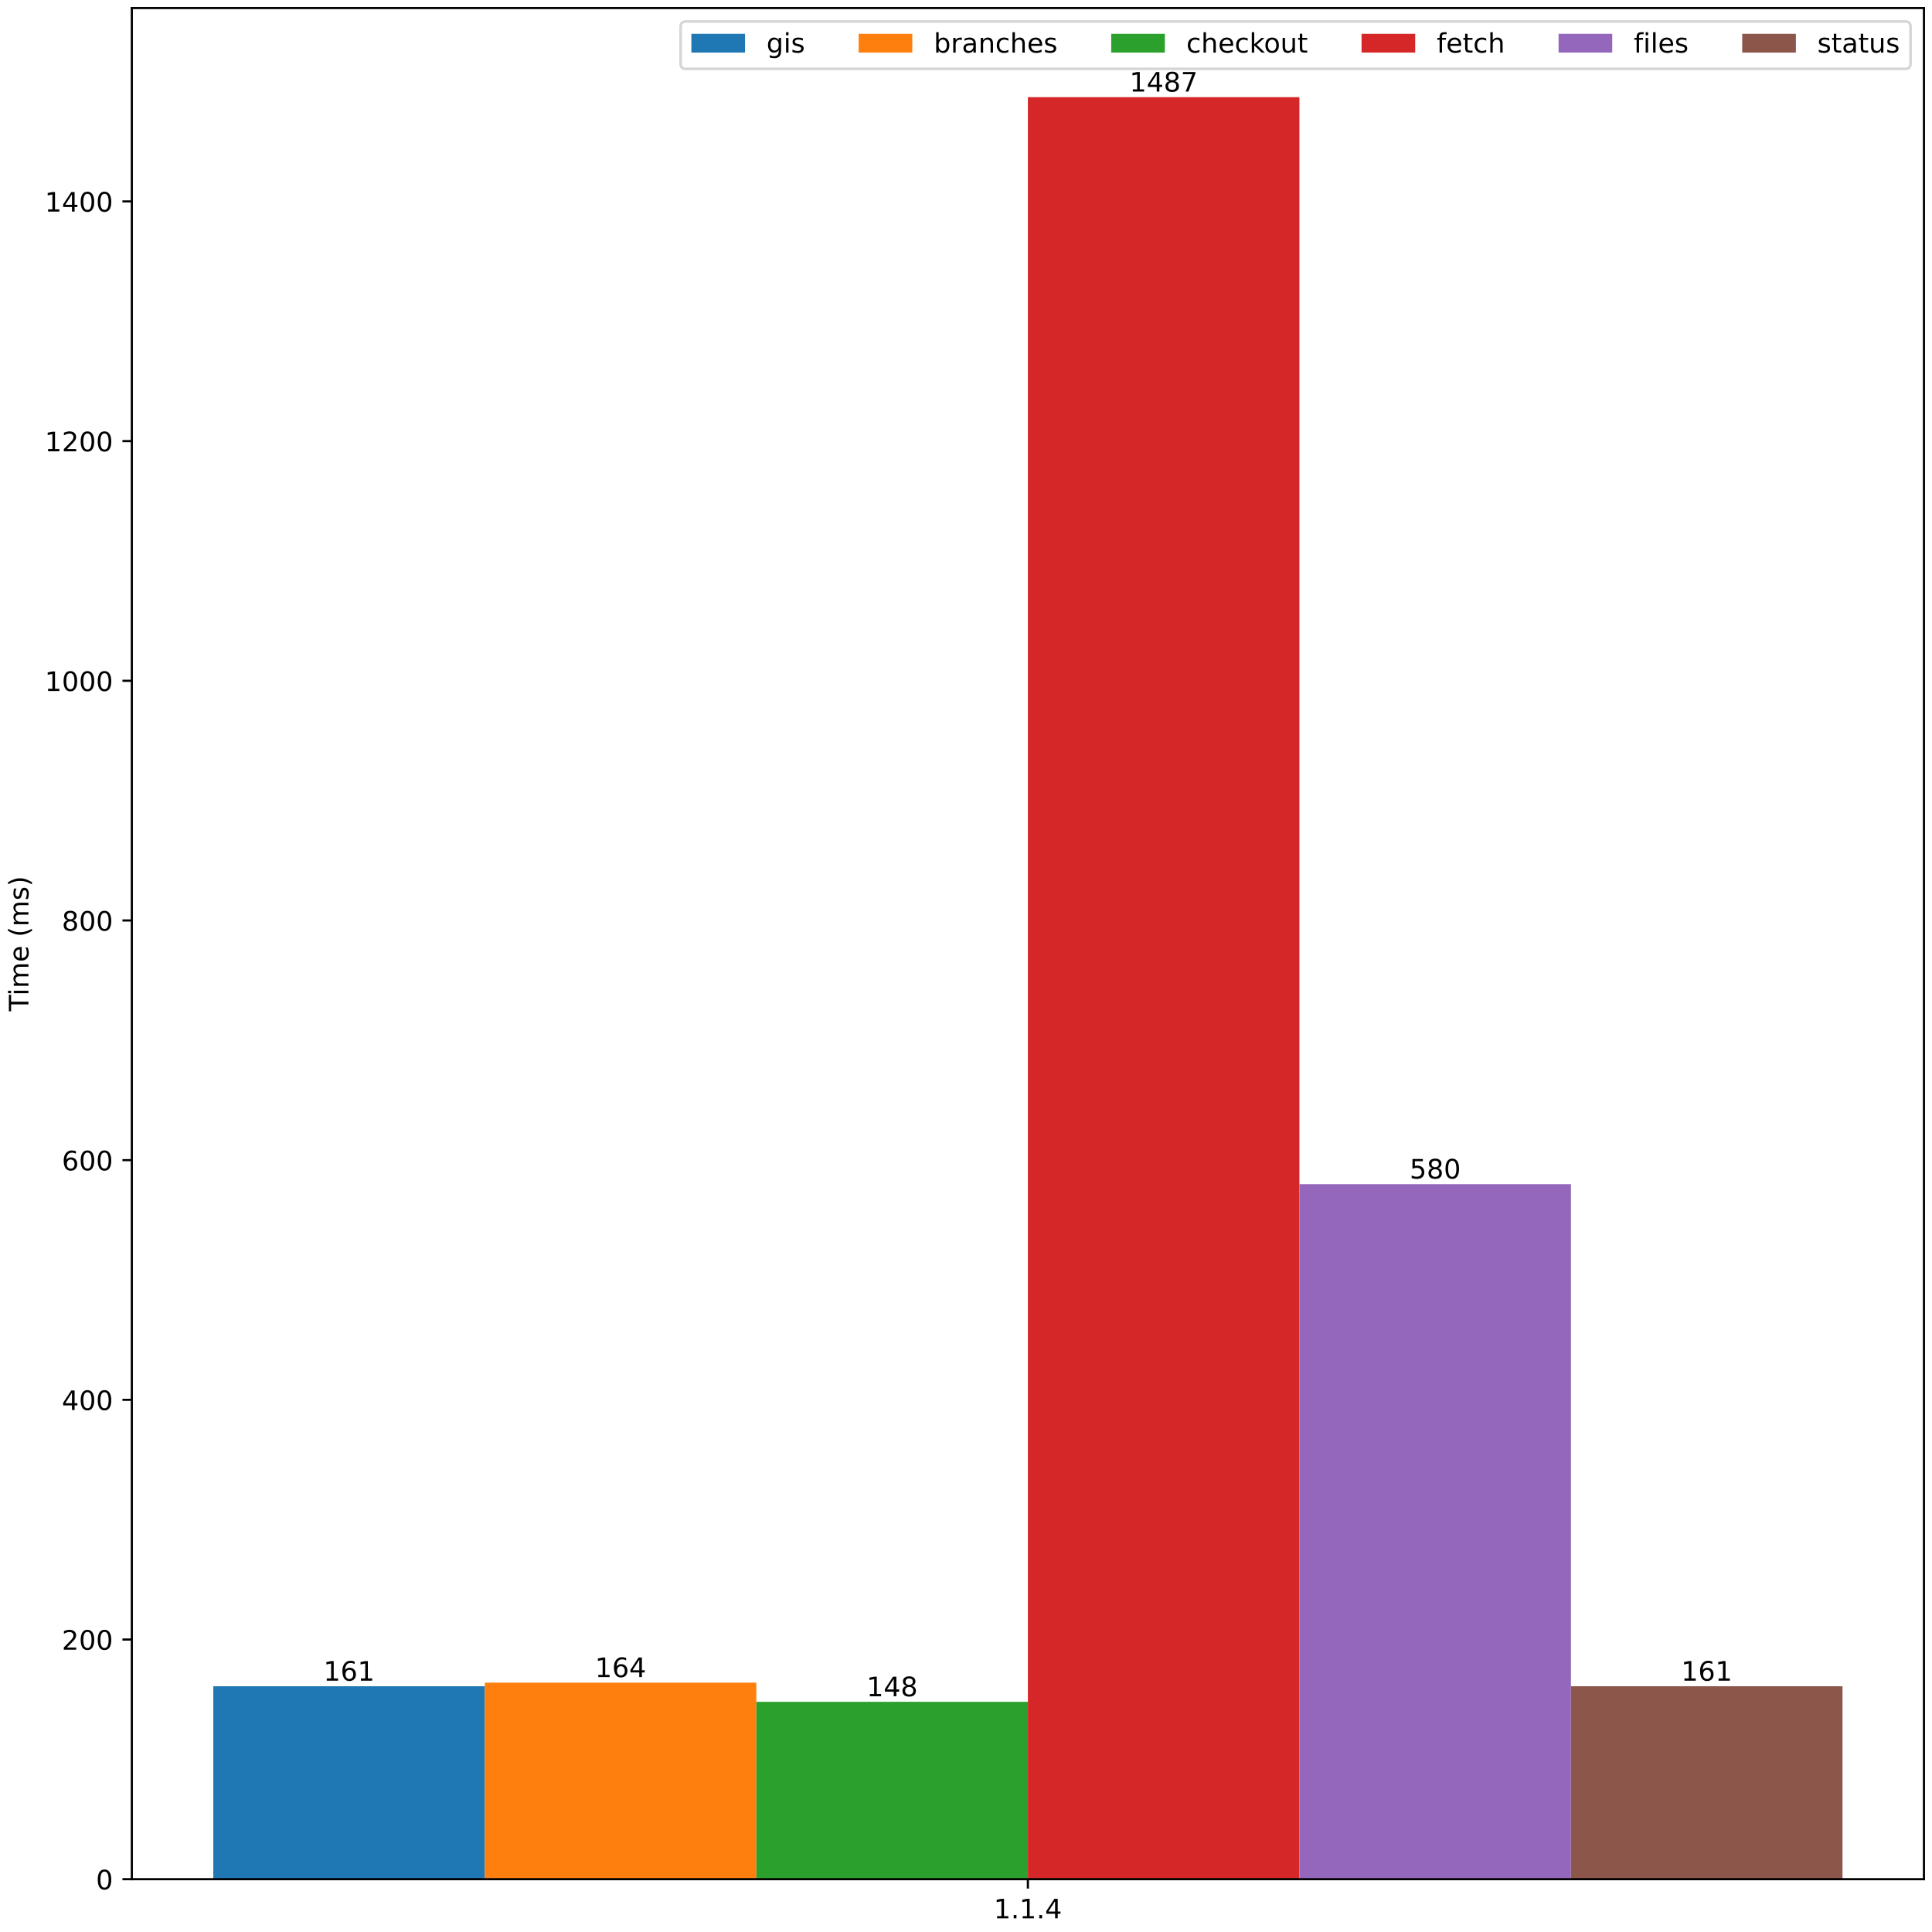
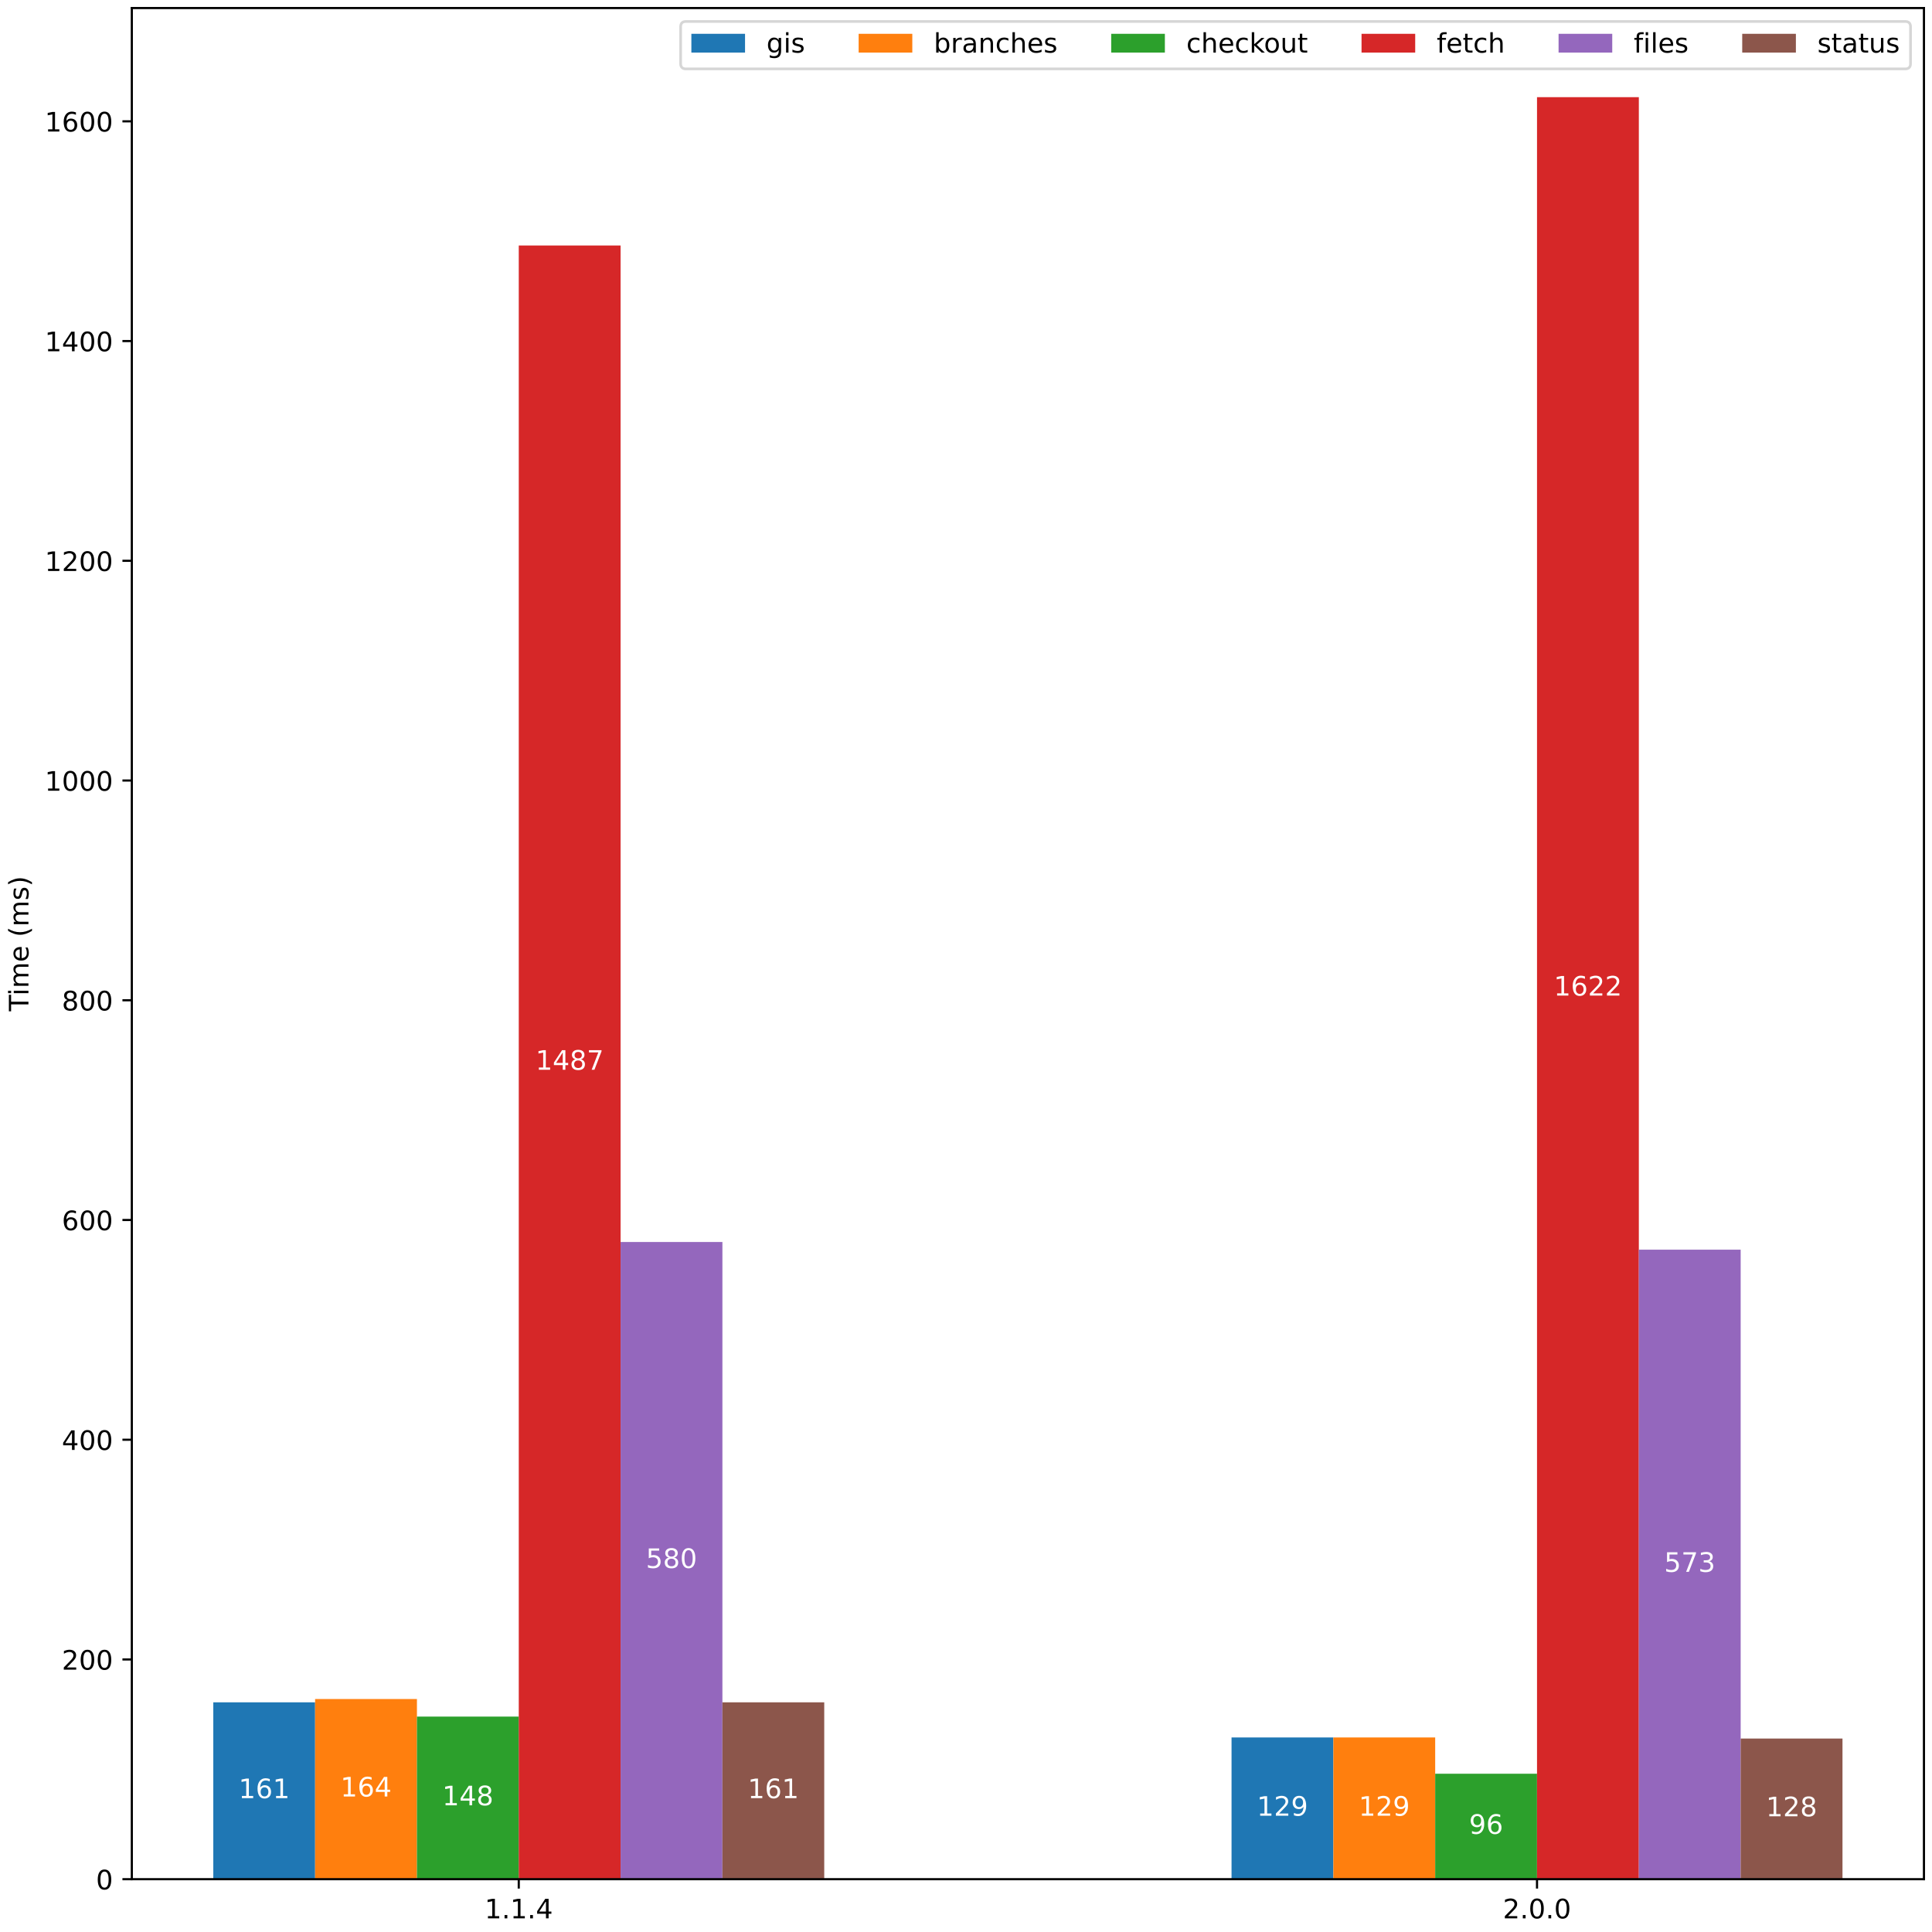
<svg xmlns="http://www.w3.org/2000/svg" xmlns:xlink="http://www.w3.org/1999/xlink" width="720pt" height="720pt" viewBox="0 0 720 720" version="1.1">
  <defs>
    <style type="text/css">*{stroke-linejoin: round; stroke-linecap: butt}</style>
  </defs>
  <g id="figure_1">
    <g id="patch_1">
      <path d="M 0 720  L 720 720  L 720 0  L 0 0  z " style="fill: #ffffff" />
    </g>
    <g id="axes_1">
      <g id="patch_2">
        <path d="M 49.128 700.322  L 717 700.322  L 717 3  L 49.128 3  z " style="fill: #ffffff" />
      </g>
      <g id="patch_3">
-         <path d="M 79.486 700.322  L 180.679 700.322  L 180.679 628.417  L 79.486 628.417  z " clip-path="url(#p074797e715)" style="fill: #1f77b4" />
+         <path d="M 79.486 700.322  L 117.433 700.322  L 117.433 634.401  L 79.486 634.401  z " clip-path="url(#pfcf8027d3e)" style="fill: #1f77b4" />
      </g>
      <g id="patch_4">
-         <path d="M 180.679 700.322  L 281.871 700.322  L 281.871 627.077  L 180.679 627.077  z " clip-path="url(#p074797e715)" style="fill: #ff7f0e" />
+         <path d="M 458.959 700.322  L 496.906 700.322  L 496.906 647.504  L 458.959 647.504  z " clip-path="url(#pfcf8027d3e)" style="fill: #1f77b4" />
      </g>
      <g id="patch_5">
-         <path d="M 281.871 700.322  L 383.064 700.322  L 383.064 634.223  L 281.871 634.223  z " clip-path="url(#p074797e715)" style="fill: #2ca02c" />
+         <path d="M 117.433 700.322  L 155.381 700.322  L 155.381 633.173  L 117.433 633.173  z " clip-path="url(#pfcf8027d3e)" style="fill: #ff7f0e" />
      </g>
      <g id="patch_6">
-         <path d="M 383.064 700.322  L 484.257 700.322  L 484.257 36.206  L 383.064 36.206  z " clip-path="url(#p074797e715)" style="fill: #d62728" />
+         <path d="M 496.906 700.322  L 534.853 700.322  L 534.853 647.504  L 496.906 647.504  z " clip-path="url(#pfcf8027d3e)" style="fill: #ff7f0e" />
      </g>
      <g id="patch_7">
-         <path d="M 484.257 700.322  L 585.449 700.322  L 585.449 441.285  L 484.257 441.285  z " clip-path="url(#p074797e715)" style="fill: #9467bd" />
+         <path d="M 155.381 700.322  L 193.328 700.322  L 193.328 639.724  L 155.381 639.724  z " clip-path="url(#pfcf8027d3e)" style="fill: #2ca02c" />
      </g>
      <g id="patch_8">
-         <path d="M 585.449 700.322  L 686.642 700.322  L 686.642 628.417  L 585.449 628.417  z " clip-path="url(#p074797e715)" style="fill: #8c564b" />
+         <path d="M 534.853 700.322  L 572.8 700.322  L 572.8 661.015  L 534.853 661.015  z " clip-path="url(#pfcf8027d3e)" style="fill: #2ca02c" />
+       </g>
+       <g id="patch_9">
+         <path d="M 193.328 700.322  L 231.275 700.322  L 231.275 91.481  L 193.328 91.481  z " clip-path="url(#pfcf8027d3e)" style="fill: #d62728" />
+       </g>
+       <g id="patch_10">
+         <path d="M 572.8 700.322  L 610.747 700.322  L 610.747 36.206  L 572.8 36.206  z " clip-path="url(#pfcf8027d3e)" style="fill: #d62728" />
+       </g>
+       <g id="patch_11">
+         <path d="M 231.275 700.322  L 269.222 700.322  L 269.222 462.845  L 231.275 462.845  z " clip-path="url(#pfcf8027d3e)" style="fill: #9467bd" />
+       </g>
+       <g id="patch_12">
+         <path d="M 610.747 700.322  L 648.695 700.322  L 648.695 465.711  L 610.747 465.711  z " clip-path="url(#pfcf8027d3e)" style="fill: #9467bd" />
+       </g>
+       <g id="patch_13">
+         <path d="M 269.222 700.322  L 307.17 700.322  L 307.17 634.401  L 269.222 634.401  z " clip-path="url(#pfcf8027d3e)" style="fill: #8c564b" />
+       </g>
+       <g id="patch_14">
+         <path d="M 648.695 700.322  L 686.642 700.322  L 686.642 647.913  L 648.695 647.913  z " clip-path="url(#pfcf8027d3e)" style="fill: #8c564b" />
      </g>
      <g id="matplotlib.axis_1">
        <g id="xtick_1">
          <g id="line2d_1">
            <defs>
-               <path id="m78410d10f9" d="M 0 0  L 0 3.5  " style="stroke: #000000; stroke-width: 0.8" />
-             </defs>
-             <g>
-               <use xlink:href="#m78410d10f9" x="383.064" y="700.322" style="stroke: #000000; stroke-width: 0.8" />
+               <path id="mda08890624" d="M 0 0  L 0 3.5  " style="stroke: #000000; stroke-width: 0.8" />
+             </defs>
+             <g>
+               <use xlink:href="#mda08890624" x="193.328" y="700.322" style="stroke: #000000; stroke-width: 0.8" />
            </g>
          </g>
          <g id="text_1">
-             <g transform="translate(370.3422 714.9201) scale(0.1 -0.1)">
+             <g transform="translate(180.606 714.9201) scale(0.1 -0.1)">
              <defs>
                <path id="DejaVuSans-31" d="M 794 531  L 1825 531  L 1825 4091  L 703 3866  L 703 4441  L 1819 4666  L 2450 4666  L 2450 531  L 3481 531  L 3481 0  L 794 0  L 794 531  z " transform="scale(0.015625)" />
                <path id="DejaVuSans-2e" d="M 684 794  L 1344 794  L 1344 0  L 684 0  L 684 794  z " transform="scale(0.015625)" />
                <path id="DejaVuSans-34" d="M 2419 4116  L 825 1625  L 2419 1625  L 2419 4116  z M 2253 4666  L 3047 4666  L 3047 1625  L 3713 1625  L 3713 1100  L 3047 1100  L 3047 0  L 2419 0  L 2419 1100  L 313 1100  L 313 1709  L 2253 4666  z " transform="scale(0.015625)" />
              </defs>
              <use xlink:href="#DejaVuSans-31" />
              <use xlink:href="#DejaVuSans-2e" x="63.623" />
              <use xlink:href="#DejaVuSans-31" x="95.41" />
              <use xlink:href="#DejaVuSans-2e" x="159.033" />
              <use xlink:href="#DejaVuSans-34" x="190.82" />
            </g>
          </g>
        </g>
+         <g id="xtick_2">
+           <g id="line2d_2">
+             <g>
+               <use xlink:href="#mda08890624" x="572.8" y="700.322" style="stroke: #000000; stroke-width: 0.8" />
+             </g>
+           </g>
+           <g id="text_2">
+             <g transform="translate(560.0784 714.9201) scale(0.1 -0.1)">
+               <defs>
+                 <path id="DejaVuSans-32" d="M 1228 531  L 3431 531  L 3431 0  L 469 0  L 469 531  Q 828 903 1448 1529  Q 2069 2156 2228 2338  Q 2531 2678 2651 2914  Q 2772 3150 2772 3378  Q 2772 3750 2511 3984  Q 2250 4219 1831 4219  Q 1534 4219 1204 4116  Q 875 4013 500 3803  L 500 4441  Q 881 4594 1212 4672  Q 1544 4750 1819 4750  Q 2544 4750 2975 4387  Q 3406 4025 3406 3419  Q 3406 3131 3298 2873  Q 3191 2616 2906 2266  Q 2828 2175 2409 1742  Q 1991 1309 1228 531  z " transform="scale(0.015625)" />
+                 <path id="DejaVuSans-30" d="M 2034 4250  Q 1547 4250 1301 3770  Q 1056 3291 1056 2328  Q 1056 1369 1301 889  Q 1547 409 2034 409  Q 2525 409 2770 889  Q 3016 1369 3016 2328  Q 3016 3291 2770 3770  Q 2525 4250 2034 4250  z M 2034 4750  Q 2819 4750 3233 4129  Q 3647 3509 3647 2328  Q 3647 1150 3233 529  Q 2819 -91 2034 -91  Q 1250 -91 836 529  Q 422 1150 422 2328  Q 422 3509 836 4129  Q 1250 4750 2034 4750  z " transform="scale(0.015625)" />
+               </defs>
+               <use xlink:href="#DejaVuSans-32" />
+               <use xlink:href="#DejaVuSans-2e" x="63.623" />
+               <use xlink:href="#DejaVuSans-30" x="95.41" />
+               <use xlink:href="#DejaVuSans-2e" x="159.033" />
+               <use xlink:href="#DejaVuSans-30" x="190.82" />
+             </g>
+           </g>
+         </g>
      </g>
      <g id="matplotlib.axis_2">
        <g id="ytick_1">
-           <g id="line2d_2">
-             <defs>
-               <path id="mc16064a695" d="M 0 0  L -3.5 0  " style="stroke: #000000; stroke-width: 0.8" />
-             </defs>
-             <g>
-               <use xlink:href="#mc16064a695" x="49.128" y="700.322" style="stroke: #000000; stroke-width: 0.8" />
-             </g>
-           </g>
-           <g id="text_2">
+           <g id="line2d_3">
+             <defs>
+               <path id="md4ae5e6944" d="M 0 0  L -3.5 0  " style="stroke: #000000; stroke-width: 0.8" />
+             </defs>
+             <g>
+               <use xlink:href="#md4ae5e6944" x="49.128" y="700.322" style="stroke: #000000; stroke-width: 0.8" />
+             </g>
+           </g>
+           <g id="text_3">
            <g transform="translate(35.76586 704.1209) scale(0.1 -0.1)">
-               <defs>
-                 <path id="DejaVuSans-30" d="M 2034 4250  Q 1547 4250 1301 3770  Q 1056 3291 1056 2328  Q 1056 1369 1301 889  Q 1547 409 2034 409  Q 2525 409 2770 889  Q 3016 1369 3016 2328  Q 3016 3291 2770 3770  Q 2525 4250 2034 4250  z M 2034 4750  Q 2819 4750 3233 4129  Q 3647 3509 3647 2328  Q 3647 1150 3233 529  Q 2819 -91 2034 -91  Q 1250 -91 836 529  Q 422 1150 422 2328  Q 422 3509 836 4129  Q 1250 4750 2034 4750  z " transform="scale(0.015625)" />
-               </defs>
              <use xlink:href="#DejaVuSans-30" />
            </g>
          </g>
        </g>
        <g id="ytick_2">
-           <g id="line2d_3">
-             <g>
-               <use xlink:href="#mc16064a695" x="49.128" y="610.999" style="stroke: #000000; stroke-width: 0.8" />
-             </g>
-           </g>
-           <g id="text_3">
-             <g transform="translate(23.04087 614.798) scale(0.1 -0.1)">
-               <defs>
-                 <path id="DejaVuSans-32" d="M 1228 531  L 3431 531  L 3431 0  L 469 0  L 469 531  Q 828 903 1448 1529  Q 2069 2156 2228 2338  Q 2531 2678 2651 2914  Q 2772 3150 2772 3378  Q 2772 3750 2511 3984  Q 2250 4219 1831 4219  Q 1534 4219 1204 4116  Q 875 4013 500 3803  L 500 4441  Q 881 4594 1212 4672  Q 1544 4750 1819 4750  Q 2544 4750 2975 4387  Q 3406 4025 3406 3419  Q 3406 3131 3298 2873  Q 3191 2616 2906 2266  Q 2828 2175 2409 1742  Q 1991 1309 1228 531  z " transform="scale(0.015625)" />
-               </defs>
+           <g id="line2d_4">
+             <g>
+               <use xlink:href="#md4ae5e6944" x="49.128" y="618.433" style="stroke: #000000; stroke-width: 0.8" />
+             </g>
+           </g>
+           <g id="text_4">
+             <g transform="translate(23.04087 622.2324) scale(0.1 -0.1)">
              <use xlink:href="#DejaVuSans-32" />
              <use xlink:href="#DejaVuSans-30" x="63.623" />
              <use xlink:href="#DejaVuSans-30" x="127.246" />
            </g>
          </g>
        </g>
        <g id="ytick_3">
-           <g id="line2d_4">
-             <g>
-               <use xlink:href="#mc16064a695" x="49.128" y="521.676" style="stroke: #000000; stroke-width: 0.8" />
-             </g>
-           </g>
-           <g id="text_4">
-             <g transform="translate(23.04087 525.4751) scale(0.1 -0.1)">
+           <g id="line2d_5">
+             <g>
+               <use xlink:href="#md4ae5e6944" x="49.128" y="536.545" style="stroke: #000000; stroke-width: 0.8" />
+             </g>
+           </g>
+           <g id="text_5">
+             <g transform="translate(23.04087 540.3439) scale(0.1 -0.1)">
              <use xlink:href="#DejaVuSans-34" />
              <use xlink:href="#DejaVuSans-30" x="63.623" />
              <use xlink:href="#DejaVuSans-30" x="127.246" />
            </g>
          </g>
        </g>
        <g id="ytick_4">
-           <g id="line2d_5">
-             <g>
-               <use xlink:href="#mc16064a695" x="49.128" y="432.353" style="stroke: #000000; stroke-width: 0.8" />
-             </g>
-           </g>
-           <g id="text_5">
-             <g transform="translate(23.04087 436.1522) scale(0.1 -0.1)">
+           <g id="line2d_6">
+             <g>
+               <use xlink:href="#md4ae5e6944" x="49.128" y="454.656" style="stroke: #000000; stroke-width: 0.8" />
+             </g>
+           </g>
+           <g id="text_6">
+             <g transform="translate(23.04087 458.4554) scale(0.1 -0.1)">
              <defs>
                <path id="DejaVuSans-36" d="M 2113 2584  Q 1688 2584 1439 2293  Q 1191 2003 1191 1497  Q 1191 994 1439 701  Q 1688 409 2113 409  Q 2538 409 2786 701  Q 3034 994 3034 1497  Q 3034 2003 2786 2293  Q 2538 2584 2113 2584  z M 3366 4563  L 3366 3988  Q 3128 4100 2886 4159  Q 2644 4219 2406 4219  Q 1781 4219 1451 3797  Q 1122 3375 1075 2522  Q 1259 2794 1537 2939  Q 1816 3084 2150 3084  Q 2853 3084 3261 2657  Q 3669 2231 3669 1497  Q 3669 778 3244 343  Q 2819 -91 2113 -91  Q 1303 -91 875 529  Q 447 1150 447 2328  Q 447 3434 972 4092  Q 1497 4750 2381 4750  Q 2619 4750 2861 4703  Q 3103 4656 3366 4563  z " transform="scale(0.015625)" />
              </defs>
              <use xlink:href="#DejaVuSans-36" />
              <use xlink:href="#DejaVuSans-30" x="63.623" />
              <use xlink:href="#DejaVuSans-30" x="127.246" />
            </g>
          </g>
        </g>
        <g id="ytick_5">
-           <g id="line2d_6">
-             <g>
-               <use xlink:href="#mc16064a695" x="49.128" y="343.03" style="stroke: #000000; stroke-width: 0.8" />
-             </g>
-           </g>
-           <g id="text_6">
-             <g transform="translate(23.04087 346.8293) scale(0.1 -0.1)">
+           <g id="line2d_7">
+             <g>
+               <use xlink:href="#md4ae5e6944" x="49.128" y="372.768" style="stroke: #000000; stroke-width: 0.8" />
+             </g>
+           </g>
+           <g id="text_7">
+             <g transform="translate(23.04087 376.5669) scale(0.1 -0.1)">
              <defs>
                <path id="DejaVuSans-38" d="M 2034 2216  Q 1584 2216 1326 1975  Q 1069 1734 1069 1313  Q 1069 891 1326 650  Q 1584 409 2034 409  Q 2484 409 2743 651  Q 3003 894 3003 1313  Q 3003 1734 2745 1975  Q 2488 2216 2034 2216  z M 1403 2484  Q 997 2584 770 2862  Q 544 3141 544 3541  Q 544 4100 942 4425  Q 1341 4750 2034 4750  Q 2731 4750 3128 4425  Q 3525 4100 3525 3541  Q 3525 3141 3298 2862  Q 3072 2584 2669 2484  Q 3125 2378 3379 2068  Q 3634 1759 3634 1313  Q 3634 634 3220 271  Q 2806 -91 2034 -91  Q 1263 -91 848 271  Q 434 634 434 1313  Q 434 1759 690 2068  Q 947 2378 1403 2484  z M 1172 3481  Q 1172 3119 1398 2916  Q 1625 2713 2034 2713  Q 2441 2713 2670 2916  Q 2900 3119 2900 3481  Q 2900 3844 2670 4047  Q 2441 4250 2034 4250  Q 1625 4250 1398 4047  Q 1172 3844 1172 3481  z " transform="scale(0.015625)" />
              </defs>
              <use xlink:href="#DejaVuSans-38" />
              <use xlink:href="#DejaVuSans-30" x="63.623" />
              <use xlink:href="#DejaVuSans-30" x="127.246" />
            </g>
          </g>
        </g>
        <g id="ytick_6">
-           <g id="line2d_7">
-             <g>
-               <use xlink:href="#mc16064a695" x="49.128" y="253.707" style="stroke: #000000; stroke-width: 0.8" />
-             </g>
-           </g>
-           <g id="text_7">
-             <g transform="translate(16.67836 257.5065) scale(0.1 -0.1)">
+           <g id="line2d_8">
+             <g>
+               <use xlink:href="#md4ae5e6944" x="49.128" y="290.879" style="stroke: #000000; stroke-width: 0.8" />
+             </g>
+           </g>
+           <g id="text_8">
+             <g transform="translate(16.67836 294.6784) scale(0.1 -0.1)">
              <use xlink:href="#DejaVuSans-31" />
              <use xlink:href="#DejaVuSans-30" x="63.623" />
              <use xlink:href="#DejaVuSans-30" x="127.246" />
              <use xlink:href="#DejaVuSans-30" x="190.869" />
            </g>
          </g>
        </g>
        <g id="ytick_7">
-           <g id="line2d_8">
-             <g>
-               <use xlink:href="#mc16064a695" x="49.128" y="164.384" style="stroke: #000000; stroke-width: 0.8" />
-             </g>
-           </g>
-           <g id="text_8">
-             <g transform="translate(16.67836 168.1836) scale(0.1 -0.1)">
+           <g id="line2d_9">
+             <g>
+               <use xlink:href="#md4ae5e6944" x="49.128" y="208.991" style="stroke: #000000; stroke-width: 0.8" />
+             </g>
+           </g>
+           <g id="text_9">
+             <g transform="translate(16.67836 212.7899) scale(0.1 -0.1)">
              <use xlink:href="#DejaVuSans-31" />
              <use xlink:href="#DejaVuSans-32" x="63.623" />
              <use xlink:href="#DejaVuSans-30" x="127.246" />
              <use xlink:href="#DejaVuSans-30" x="190.869" />
            </g>
          </g>
        </g>
        <g id="ytick_8">
-           <g id="line2d_9">
-             <g>
-               <use xlink:href="#mc16064a695" x="49.128" y="75.061" style="stroke: #000000; stroke-width: 0.8" />
-             </g>
-           </g>
-           <g id="text_9">
-             <g transform="translate(16.67836 78.86069) scale(0.1 -0.1)">
+           <g id="line2d_10">
+             <g>
+               <use xlink:href="#md4ae5e6944" x="49.128" y="127.102" style="stroke: #000000; stroke-width: 0.8" />
+             </g>
+           </g>
+           <g id="text_10">
+             <g transform="translate(16.67836 130.9015) scale(0.1 -0.1)">
              <use xlink:href="#DejaVuSans-31" />
              <use xlink:href="#DejaVuSans-34" x="63.623" />
              <use xlink:href="#DejaVuSans-30" x="127.246" />
              <use xlink:href="#DejaVuSans-30" x="190.869" />
            </g>
          </g>
        </g>
-         <g id="text_10">
+         <g id="ytick_9">
+           <g id="line2d_11">
+             <g>
+               <use xlink:href="#md4ae5e6944" x="49.128" y="45.214" style="stroke: #000000; stroke-width: 0.8" />
+             </g>
+           </g>
+           <g id="text_11">
+             <g transform="translate(16.67836 49.01297) scale(0.1 -0.1)">
+               <use xlink:href="#DejaVuSans-31" />
+               <use xlink:href="#DejaVuSans-36" x="63.623" />
+               <use xlink:href="#DejaVuSans-30" x="127.246" />
+               <use xlink:href="#DejaVuSans-30" x="190.869" />
+             </g>
+           </g>
+         </g>
+         <g id="text_12">
          <g transform="translate(10.59868 376.8602) rotate(-90) scale(0.1 -0.1)">
            <defs>
              <path id="DejaVuSans-54" d="M -19 4666  L 3928 4666  L 3928 4134  L 2272 4134  L 2272 0  L 1638 0  L 1638 4134  L -19 4134  L -19 4666  z " transform="scale(0.015625)" />
              <path id="DejaVuSans-69" d="M 603 3500  L 1178 3500  L 1178 0  L 603 0  L 603 3500  z M 603 4863  L 1178 4863  L 1178 4134  L 603 4134  L 603 4863  z " transform="scale(0.015625)" />
              <path id="DejaVuSans-6d" d="M 3328 2828  Q 3544 3216 3844 3400  Q 4144 3584 4550 3584  Q 5097 3584 5394 3201  Q 5691 2819 5691 2113  L 5691 0  L 5113 0  L 5113 2094  Q 5113 2597 4934 2840  Q 4756 3084 4391 3084  Q 3944 3084 3684 2787  Q 3425 2491 3425 1978  L 3425 0  L 2847 0  L 2847 2094  Q 2847 2600 2669 2842  Q 2491 3084 2119 3084  Q 1678 3084 1418 2786  Q 1159 2488 1159 1978  L 1159 0  L 581 0  L 581 3500  L 1159 3500  L 1159 2956  Q 1356 3278 1631 3431  Q 1906 3584 2284 3584  Q 2666 3584 2933 3390  Q 3200 3197 3328 2828  z " transform="scale(0.015625)" />
              <path id="DejaVuSans-65" d="M 3597 1894  L 3597 1613  L 953 1613  Q 991 1019 1311 708  Q 1631 397 2203 397  Q 2534 397 2845 478  Q 3156 559 3463 722  L 3463 178  Q 3153 47 2828 -22  Q 2503 -91 2169 -91  Q 1331 -91 842 396  Q 353 884 353 1716  Q 353 2575 817 3079  Q 1281 3584 2069 3584  Q 2775 3584 3186 3129  Q 3597 2675 3597 1894  z M 3022 2063  Q 3016 2534 2758 2815  Q 2500 3097 2075 3097  Q 1594 3097 1305 2825  Q 1016 2553 972 2059  L 3022 2063  z " transform="scale(0.015625)" />
              <path id="DejaVuSans-20" transform="scale(0.015625)" />
              <path id="DejaVuSans-28" d="M 1984 4856  Q 1566 4138 1362 3434  Q 1159 2731 1159 2009  Q 1159 1288 1364 580  Q 1569 -128 1984 -844  L 1484 -844  Q 1016 -109 783 600  Q 550 1309 550 2009  Q 550 2706 781 3412  Q 1013 4119 1484 4856  L 1984 4856  z " transform="scale(0.015625)" />
              <path id="DejaVuSans-73" d="M 2834 3397  L 2834 2853  Q 2591 2978 2328 3040  Q 2066 3103 1784 3103  Q 1356 3103 1142 2972  Q 928 2841 928 2578  Q 928 2378 1081 2264  Q 1234 2150 1697 2047  L 1894 2003  Q 2506 1872 2764 1633  Q 3022 1394 3022 966  Q 3022 478 2636 193  Q 2250 -91 1575 -91  Q 1294 -91 989 -36  Q 684 19 347 128  L 347 722  Q 666 556 975 473  Q 1284 391 1588 391  Q 1994 391 2212 530  Q 2431 669 2431 922  Q 2431 1156 2273 1281  Q 2116 1406 1581 1522  L 1381 1569  Q 847 1681 609 1914  Q 372 2147 372 2553  Q 372 3047 722 3315  Q 1072 3584 1716 3584  Q 2034 3584 2315 3537  Q 2597 3491 2834 3397  z " transform="scale(0.015625)" />
              <path id="DejaVuSans-29" d="M 513 4856  L 1013 4856  Q 1481 4119 1714 3412  Q 1947 2706 1947 2009  Q 1947 1309 1714 600  Q 1481 -109 1013 -844  L 513 -844  Q 928 -128 1133 580  Q 1338 1288 1338 2009  Q 1338 2731 1133 3434  Q 928 4138 513 4856  z " transform="scale(0.015625)" />
            </defs>
            <use xlink:href="#DejaVuSans-54" />
            <use xlink:href="#DejaVuSans-69" x="57.959" />
            <use xlink:href="#DejaVuSans-6d" x="85.742" />
            <use xlink:href="#DejaVuSans-65" x="183.154" />
            <use xlink:href="#DejaVuSans-20" x="244.678" />
            <use xlink:href="#DejaVuSans-28" x="276.465" />
            <use xlink:href="#DejaVuSans-6d" x="315.479" />
            <use xlink:href="#DejaVuSans-73" x="412.891" />
            <use xlink:href="#DejaVuSans-29" x="464.99" />
          </g>
        </g>
      </g>
-       <g id="patch_9">
+       <g id="patch_15">
        <path d="M 49.128 700.322  L 49.128 3  " style="fill: none; stroke: #000000; stroke-width: 0.8; stroke-linejoin: miter; stroke-linecap: square" />
      </g>
-       <g id="patch_10">
+       <g id="patch_16">
        <path d="M 717 700.322  L 717 3  " style="fill: none; stroke: #000000; stroke-width: 0.8; stroke-linejoin: miter; stroke-linecap: square" />
      </g>
-       <g id="patch_11">
+       <g id="patch_17">
        <path d="M 49.128 700.322  L 717 700.322  " style="fill: none; stroke: #000000; stroke-width: 0.8; stroke-linejoin: miter; stroke-linecap: square" />
      </g>
-       <g id="patch_12">
+       <g id="patch_18">
        <path d="M 49.128 3  L 717 3  " style="fill: none; stroke: #000000; stroke-width: 0.8; stroke-linejoin: miter; stroke-linecap: square" />
      </g>
-       <g id="text_11">
-         <g transform="translate(120.5387 626.337) scale(0.1 -0.1)">
+       <g id="text_13">
+         <g style="fill: #ffffff" transform="translate(88.91603 670.1209) scale(0.1 -0.1)">
          <use xlink:href="#DejaVuSans-31" />
          <use xlink:href="#DejaVuSans-36" x="63.623" />
          <use xlink:href="#DejaVuSans-31" x="127.246" />
        </g>
      </g>
-       <g id="text_12">
-         <g transform="translate(221.7314 624.9972) scale(0.1 -0.1)">
+       <g id="text_14">
+         <g style="fill: #ffffff" transform="translate(468.3884 676.672) scale(0.1 -0.1)">
+           <defs>
+             <path id="DejaVuSans-39" d="M 703 97  L 703 672  Q 941 559 1184 500  Q 1428 441 1663 441  Q 2288 441 2617 861  Q 2947 1281 2994 2138  Q 2813 1869 2534 1725  Q 2256 1581 1919 1581  Q 1219 1581 811 2004  Q 403 2428 403 3163  Q 403 3881 828 4315  Q 1253 4750 1959 4750  Q 2769 4750 3195 4129  Q 3622 3509 3622 2328  Q 3622 1225 3098 567  Q 2575 -91 1691 -91  Q 1453 -91 1209 -44  Q 966 3 703 97  z M 1959 2075  Q 2384 2075 2632 2365  Q 2881 2656 2881 3163  Q 2881 3666 2632 3958  Q 2384 4250 1959 4250  Q 1534 4250 1286 3958  Q 1038 3666 1038 3163  Q 1038 2656 1286 2365  Q 1534 2075 1959 2075  z " transform="scale(0.015625)" />
+           </defs>
+           <use xlink:href="#DejaVuSans-31" />
+           <use xlink:href="#DejaVuSans-32" x="63.623" />
+           <use xlink:href="#DejaVuSans-39" x="127.246" />
+         </g>
+       </g>
+       <g id="text_15">
+         <g style="fill: #ffffff" transform="translate(126.8633 669.5067) scale(0.1 -0.1)">
          <use xlink:href="#DejaVuSans-31" />
          <use xlink:href="#DejaVuSans-36" x="63.623" />
          <use xlink:href="#DejaVuSans-34" x="127.246" />
        </g>
      </g>
-       <g id="text_13">
-         <g transform="translate(322.924 632.143) scale(0.1 -0.1)">
+       <g id="text_16">
+         <g style="fill: #ffffff" transform="translate(506.3356 676.672) scale(0.1 -0.1)">
+           <use xlink:href="#DejaVuSans-31" />
+           <use xlink:href="#DejaVuSans-32" x="63.623" />
+           <use xlink:href="#DejaVuSans-39" x="127.246" />
+         </g>
+       </g>
+       <g id="text_17">
+         <g style="fill: #ffffff" transform="translate(164.8105 672.7823) scale(0.1 -0.1)">
          <use xlink:href="#DejaVuSans-31" />
          <use xlink:href="#DejaVuSans-34" x="63.623" />
          <use xlink:href="#DejaVuSans-38" x="127.246" />
        </g>
      </g>
-       <g id="text_14">
-         <g transform="translate(420.9354 34.12633) scale(0.1 -0.1)">
+       <g id="text_18">
+         <g style="fill: #ffffff" transform="translate(547.4641 683.4278) scale(0.1 -0.1)">
+           <use xlink:href="#DejaVuSans-39" />
+           <use xlink:href="#DejaVuSans-36" x="63.623" />
+         </g>
+       </g>
+       <g id="text_19">
+         <g style="fill: #ffffff" transform="translate(199.5765 398.6606) scale(0.1 -0.1)">
          <defs>
            <path id="DejaVuSans-37" d="M 525 4666  L 3525 4666  L 3525 4397  L 1831 0  L 1172 0  L 2766 4134  L 525 4134  L 525 4666  z " transform="scale(0.015625)" />
          </defs>
          <use xlink:href="#DejaVuSans-31" />
          <use xlink:href="#DejaVuSans-34" x="63.623" />
          <use xlink:href="#DejaVuSans-38" x="127.246" />
          <use xlink:href="#DejaVuSans-37" x="190.869" />
        </g>
      </g>
-       <g id="text_15">
-         <g transform="translate(525.3093 439.2056) scale(0.1 -0.1)">
+       <g id="text_20">
+         <g style="fill: #ffffff" transform="translate(579.0489 371.0232) scale(0.1 -0.1)">
+           <use xlink:href="#DejaVuSans-31" />
+           <use xlink:href="#DejaVuSans-36" x="63.623" />
+           <use xlink:href="#DejaVuSans-32" x="127.246" />
+           <use xlink:href="#DejaVuSans-32" x="190.869" />
+         </g>
+       </g>
+       <g id="text_21">
+         <g style="fill: #ffffff" transform="translate(240.705 584.3427) scale(0.1 -0.1)">
          <defs>
            <path id="DejaVuSans-35" d="M 691 4666  L 3169 4666  L 3169 4134  L 1269 4134  L 1269 2991  Q 1406 3038 1543 3061  Q 1681 3084 1819 3084  Q 2600 3084 3056 2656  Q 3513 2228 3513 1497  Q 3513 744 3044 326  Q 2575 -91 1722 -91  Q 1428 -91 1123 -41  Q 819 9 494 109  L 494 744  Q 775 591 1075 516  Q 1375 441 1709 441  Q 2250 441 2565 725  Q 2881 1009 2881 1497  Q 2881 1984 2565 2268  Q 2250 2553 1709 2553  Q 1456 2553 1204 2497  Q 953 2441 691 2322  L 691 4666  z " transform="scale(0.015625)" />
          </defs>
          <use xlink:href="#DejaVuSans-35" />
          <use xlink:href="#DejaVuSans-38" x="63.623" />
          <use xlink:href="#DejaVuSans-30" x="127.246" />
        </g>
      </g>
-       <g id="text_16">
-         <g transform="translate(626.5019 626.337) scale(0.1 -0.1)">
+       <g id="text_22">
+         <g style="fill: #ffffff" transform="translate(620.1774 585.7758) scale(0.1 -0.1)">
+           <defs>
+             <path id="DejaVuSans-33" d="M 2597 2516  Q 3050 2419 3304 2112  Q 3559 1806 3559 1356  Q 3559 666 3084 287  Q 2609 -91 1734 -91  Q 1441 -91 1130 -33  Q 819 25 488 141  L 488 750  Q 750 597 1062 519  Q 1375 441 1716 441  Q 2309 441 2620 675  Q 2931 909 2931 1356  Q 2931 1769 2642 2001  Q 2353 2234 1838 2234  L 1294 2234  L 1294 2753  L 1863 2753  Q 2328 2753 2575 2939  Q 2822 3125 2822 3475  Q 2822 3834 2567 4026  Q 2313 4219 1838 4219  Q 1578 4219 1281 4162  Q 984 4106 628 3988  L 628 4550  Q 988 4650 1302 4700  Q 1616 4750 1894 4750  Q 2613 4750 3031 4423  Q 3450 4097 3450 3541  Q 3450 3153 3228 2886  Q 3006 2619 2597 2516  z " transform="scale(0.015625)" />
+           </defs>
+           <use xlink:href="#DejaVuSans-35" />
+           <use xlink:href="#DejaVuSans-37" x="63.623" />
+           <use xlink:href="#DejaVuSans-33" x="127.246" />
+         </g>
+       </g>
+       <g id="text_23">
+         <g style="fill: #ffffff" transform="translate(278.6522 670.1209) scale(0.1 -0.1)">
          <use xlink:href="#DejaVuSans-31" />
          <use xlink:href="#DejaVuSans-36" x="63.623" />
          <use xlink:href="#DejaVuSans-31" x="127.246" />
        </g>
      </g>
+       <g id="text_24">
+         <g style="fill: #ffffff" transform="translate(658.1246 676.8767) scale(0.1 -0.1)">
+           <use xlink:href="#DejaVuSans-31" />
+           <use xlink:href="#DejaVuSans-32" x="63.623" />
+           <use xlink:href="#DejaVuSans-38" x="127.246" />
+         </g>
+       </g>
      <g id="legend_1">
-         <g id="patch_13">
+         <g id="patch_19">
          <path d="M 255.654 25.678  L 710 25.678  Q 712 25.678 712 23.678  L 712 10  Q 712 8 710 8  L 255.654 8  Q 253.654 8 253.654 10  L 253.654 23.678  Q 253.654 25.678 255.654 25.678  z " style="fill: #ffffff; opacity: 0.8; stroke: #cccccc; stroke-linejoin: miter" />
        </g>
-         <g id="patch_14">
+         <g id="patch_20">
          <path d="M 257.654 19.599  L 277.654 19.599  L 277.654 12.599  L 257.654 12.599  z " style="fill: #1f77b4" />
        </g>
-         <g id="text_17">
+         <g id="text_25">
          <g transform="translate(285.6544 19.59868) scale(0.1 -0.1)">
            <defs>
              <path id="DejaVuSans-67" d="M 2906 1791  Q 2906 2416 2648 2759  Q 2391 3103 1925 3103  Q 1463 3103 1205 2759  Q 947 2416 947 1791  Q 947 1169 1205 825  Q 1463 481 1925 481  Q 2391 481 2648 825  Q 2906 1169 2906 1791  z M 3481 434  Q 3481 -459 3084 -895  Q 2688 -1331 1869 -1331  Q 1566 -1331 1297 -1286  Q 1028 -1241 775 -1147  L 775 -588  Q 1028 -725 1275 -790  Q 1522 -856 1778 -856  Q 2344 -856 2625 -561  Q 2906 -266 2906 331  L 2906 616  Q 2728 306 2450 153  Q 2172 0 1784 0  Q 1141 0 747 490  Q 353 981 353 1791  Q 353 2603 747 3093  Q 1141 3584 1784 3584  Q 2172 3584 2450 3431  Q 2728 3278 2906 2969  L 2906 3500  L 3481 3500  L 3481 434  z " transform="scale(0.015625)" />
            </defs>
            <use xlink:href="#DejaVuSans-67" />
            <use xlink:href="#DejaVuSans-69" x="63.477" />
            <use xlink:href="#DejaVuSans-73" x="91.26" />
          </g>
        </g>
-         <g id="patch_15">
+         <g id="patch_21">
          <path d="M 319.99 19.599  L 339.99 19.599  L 339.99 12.599  L 319.99 12.599  z " style="fill: #ff7f0e" />
        </g>
-         <g id="text_18">
+         <g id="text_26">
          <g transform="translate(347.9904 19.59868) scale(0.1 -0.1)">
            <defs>
              <path id="DejaVuSans-62" d="M 3116 1747  Q 3116 2381 2855 2742  Q 2594 3103 2138 3103  Q 1681 3103 1420 2742  Q 1159 2381 1159 1747  Q 1159 1113 1420 752  Q 1681 391 2138 391  Q 2594 391 2855 752  Q 3116 1113 3116 1747  z M 1159 2969  Q 1341 3281 1617 3432  Q 1894 3584 2278 3584  Q 2916 3584 3314 3078  Q 3713 2572 3713 1747  Q 3713 922 3314 415  Q 2916 -91 2278 -91  Q 1894 -91 1617 61  Q 1341 213 1159 525  L 1159 0  L 581 0  L 581 4863  L 1159 4863  L 1159 2969  z " transform="scale(0.015625)" />
              <path id="DejaVuSans-72" d="M 2631 2963  Q 2534 3019 2420 3045  Q 2306 3072 2169 3072  Q 1681 3072 1420 2755  Q 1159 2438 1159 1844  L 1159 0  L 581 0  L 581 3500  L 1159 3500  L 1159 2956  Q 1341 3275 1631 3429  Q 1922 3584 2338 3584  Q 2397 3584 2469 3576  Q 2541 3569 2628 3553  L 2631 2963  z " transform="scale(0.015625)" />
              <path id="DejaVuSans-61" d="M 2194 1759  Q 1497 1759 1228 1600  Q 959 1441 959 1056  Q 959 750 1161 570  Q 1363 391 1709 391  Q 2188 391 2477 730  Q 2766 1069 2766 1631  L 2766 1759  L 2194 1759  z M 3341 1997  L 3341 0  L 2766 0  L 2766 531  Q 2569 213 2275 61  Q 1981 -91 1556 -91  Q 1019 -91 701 211  Q 384 513 384 1019  Q 384 1609 779 1909  Q 1175 2209 1959 2209  L 2766 2209  L 2766 2266  Q 2766 2663 2505 2880  Q 2244 3097 1772 3097  Q 1472 3097 1187 3025  Q 903 2953 641 2809  L 641 3341  Q 956 3463 1253 3523  Q 1550 3584 1831 3584  Q 2591 3584 2966 3190  Q 3341 2797 3341 1997  z " transform="scale(0.015625)" />
              <path id="DejaVuSans-6e" d="M 3513 2113  L 3513 0  L 2938 0  L 2938 2094  Q 2938 2591 2744 2837  Q 2550 3084 2163 3084  Q 1697 3084 1428 2787  Q 1159 2491 1159 1978  L 1159 0  L 581 0  L 581 3500  L 1159 3500  L 1159 2956  Q 1366 3272 1645 3428  Q 1925 3584 2291 3584  Q 2894 3584 3203 3211  Q 3513 2838 3513 2113  z " transform="scale(0.015625)" />
              <path id="DejaVuSans-63" d="M 3122 3366  L 3122 2828  Q 2878 2963 2633 3030  Q 2388 3097 2138 3097  Q 1578 3097 1268 2742  Q 959 2388 959 1747  Q 959 1106 1268 751  Q 1578 397 2138 397  Q 2388 397 2633 464  Q 2878 531 3122 666  L 3122 134  Q 2881 22 2623 -34  Q 2366 -91 2075 -91  Q 1284 -91 818 406  Q 353 903 353 1747  Q 353 2603 823 3093  Q 1294 3584 2113 3584  Q 2378 3584 2631 3529  Q 2884 3475 3122 3366  z " transform="scale(0.015625)" />
              <path id="DejaVuSans-68" d="M 3513 2113  L 3513 0  L 2938 0  L 2938 2094  Q 2938 2591 2744 2837  Q 2550 3084 2163 3084  Q 1697 3084 1428 2787  Q 1159 2491 1159 1978  L 1159 0  L 581 0  L 581 4863  L 1159 4863  L 1159 2956  Q 1366 3272 1645 3428  Q 1925 3584 2291 3584  Q 2894 3584 3203 3211  Q 3513 2838 3513 2113  z " transform="scale(0.015625)" />
            </defs>
            <use xlink:href="#DejaVuSans-62" />
            <use xlink:href="#DejaVuSans-72" x="63.477" />
            <use xlink:href="#DejaVuSans-61" x="104.59" />
            <use xlink:href="#DejaVuSans-6e" x="165.869" />
            <use xlink:href="#DejaVuSans-63" x="229.248" />
            <use xlink:href="#DejaVuSans-68" x="284.229" />
            <use xlink:href="#DejaVuSans-65" x="347.607" />
            <use xlink:href="#DejaVuSans-73" x="409.131" />
          </g>
        </g>
-         <g id="patch_16">
+         <g id="patch_22">
          <path d="M 414.114 19.599  L 434.114 19.599  L 434.114 12.599  L 414.114 12.599  z " style="fill: #2ca02c" />
        </g>
-         <g id="text_19">
+         <g id="text_27">
          <g transform="translate(442.1138 19.59868) scale(0.1 -0.1)">
            <defs>
              <path id="DejaVuSans-6b" d="M 581 4863  L 1159 4863  L 1159 1991  L 2875 3500  L 3609 3500  L 1753 1863  L 3688 0  L 2938 0  L 1159 1709  L 1159 0  L 581 0  L 581 4863  z " transform="scale(0.015625)" />
              <path id="DejaVuSans-6f" d="M 1959 3097  Q 1497 3097 1228 2736  Q 959 2375 959 1747  Q 959 1119 1226 758  Q 1494 397 1959 397  Q 2419 397 2687 759  Q 2956 1122 2956 1747  Q 2956 2369 2687 2733  Q 2419 3097 1959 3097  z M 1959 3584  Q 2709 3584 3137 3096  Q 3566 2609 3566 1747  Q 3566 888 3137 398  Q 2709 -91 1959 -91  Q 1206 -91 779 398  Q 353 888 353 1747  Q 353 2609 779 3096  Q 1206 3584 1959 3584  z " transform="scale(0.015625)" />
              <path id="DejaVuSans-75" d="M 544 1381  L 544 3500  L 1119 3500  L 1119 1403  Q 1119 906 1312 657  Q 1506 409 1894 409  Q 2359 409 2629 706  Q 2900 1003 2900 1516  L 2900 3500  L 3475 3500  L 3475 0  L 2900 0  L 2900 538  Q 2691 219 2414 64  Q 2138 -91 1772 -91  Q 1169 -91 856 284  Q 544 659 544 1381  z M 1991 3584  L 1991 3584  z " transform="scale(0.015625)" />
              <path id="DejaVuSans-74" d="M 1172 4494  L 1172 3500  L 2356 3500  L 2356 3053  L 1172 3053  L 1172 1153  Q 1172 725 1289 603  Q 1406 481 1766 481  L 2356 481  L 2356 0  L 1766 0  Q 1100 0 847 248  Q 594 497 594 1153  L 594 3053  L 172 3053  L 172 3500  L 594 3500  L 594 4494  L 1172 4494  z " transform="scale(0.015625)" />
            </defs>
            <use xlink:href="#DejaVuSans-63" />
            <use xlink:href="#DejaVuSans-68" x="54.98" />
            <use xlink:href="#DejaVuSans-65" x="118.359" />
            <use xlink:href="#DejaVuSans-63" x="179.883" />
            <use xlink:href="#DejaVuSans-6b" x="234.863" />
            <use xlink:href="#DejaVuSans-6f" x="289.148" />
            <use xlink:href="#DejaVuSans-75" x="350.33" />
            <use xlink:href="#DejaVuSans-74" x="413.709" />
          </g>
        </g>
-         <g id="patch_17">
+         <g id="patch_23">
          <path d="M 507.406 19.599  L 527.406 19.599  L 527.406 12.599  L 507.406 12.599  z " style="fill: #d62728" />
        </g>
-         <g id="text_20">
+         <g id="text_28">
          <g transform="translate(535.406 19.59868) scale(0.1 -0.1)">
            <defs>
              <path id="DejaVuSans-66" d="M 2375 4863  L 2375 4384  L 1825 4384  Q 1516 4384 1395 4259  Q 1275 4134 1275 3809  L 1275 3500  L 2222 3500  L 2222 3053  L 1275 3053  L 1275 0  L 697 0  L 697 3053  L 147 3053  L 147 3500  L 697 3500  L 697 3744  Q 697 4328 969 4595  Q 1241 4863 1831 4863  L 2375 4863  z " transform="scale(0.015625)" />
            </defs>
            <use xlink:href="#DejaVuSans-66" />
            <use xlink:href="#DejaVuSans-65" x="35.205" />
            <use xlink:href="#DejaVuSans-74" x="96.729" />
            <use xlink:href="#DejaVuSans-63" x="135.938" />
            <use xlink:href="#DejaVuSans-68" x="190.918" />
          </g>
        </g>
-         <g id="patch_18">
+         <g id="patch_24">
          <path d="M 580.836 19.599  L 600.836 19.599  L 600.836 12.599  L 580.836 12.599  z " style="fill: #9467bd" />
        </g>
-         <g id="text_21">
+         <g id="text_29">
          <g transform="translate(608.8357 19.59868) scale(0.1 -0.1)">
            <defs>
              <path id="DejaVuSans-6c" d="M 603 4863  L 1178 4863  L 1178 0  L 603 0  L 603 4863  z " transform="scale(0.015625)" />
            </defs>
            <use xlink:href="#DejaVuSans-66" />
            <use xlink:href="#DejaVuSans-69" x="35.205" />
            <use xlink:href="#DejaVuSans-6c" x="62.988" />
            <use xlink:href="#DejaVuSans-65" x="90.771" />
            <use xlink:href="#DejaVuSans-73" x="152.295" />
          </g>
        </g>
-         <g id="patch_19">
+         <g id="patch_25">
          <path d="M 649.275 19.599  L 669.275 19.599  L 669.275 12.599  L 649.275 12.599  z " style="fill: #8c564b" />
        </g>
-         <g id="text_22">
+         <g id="text_30">
          <g transform="translate(677.2748 19.59868) scale(0.1 -0.1)">
            <use xlink:href="#DejaVuSans-73" />
            <use xlink:href="#DejaVuSans-74" x="52.1" />
            <use xlink:href="#DejaVuSans-61" x="91.309" />
            <use xlink:href="#DejaVuSans-74" x="152.588" />
            <use xlink:href="#DejaVuSans-75" x="191.797" />
            <use xlink:href="#DejaVuSans-73" x="255.176" />
          </g>
        </g>
      </g>
    </g>
  </g>
  <defs>
-     <clipPath id="p074797e715">
+     <clipPath id="pfcf8027d3e">
      <rect x="49.128" y="3" width="667.871" height="697.321" />
    </clipPath>
  </defs>
</svg>
